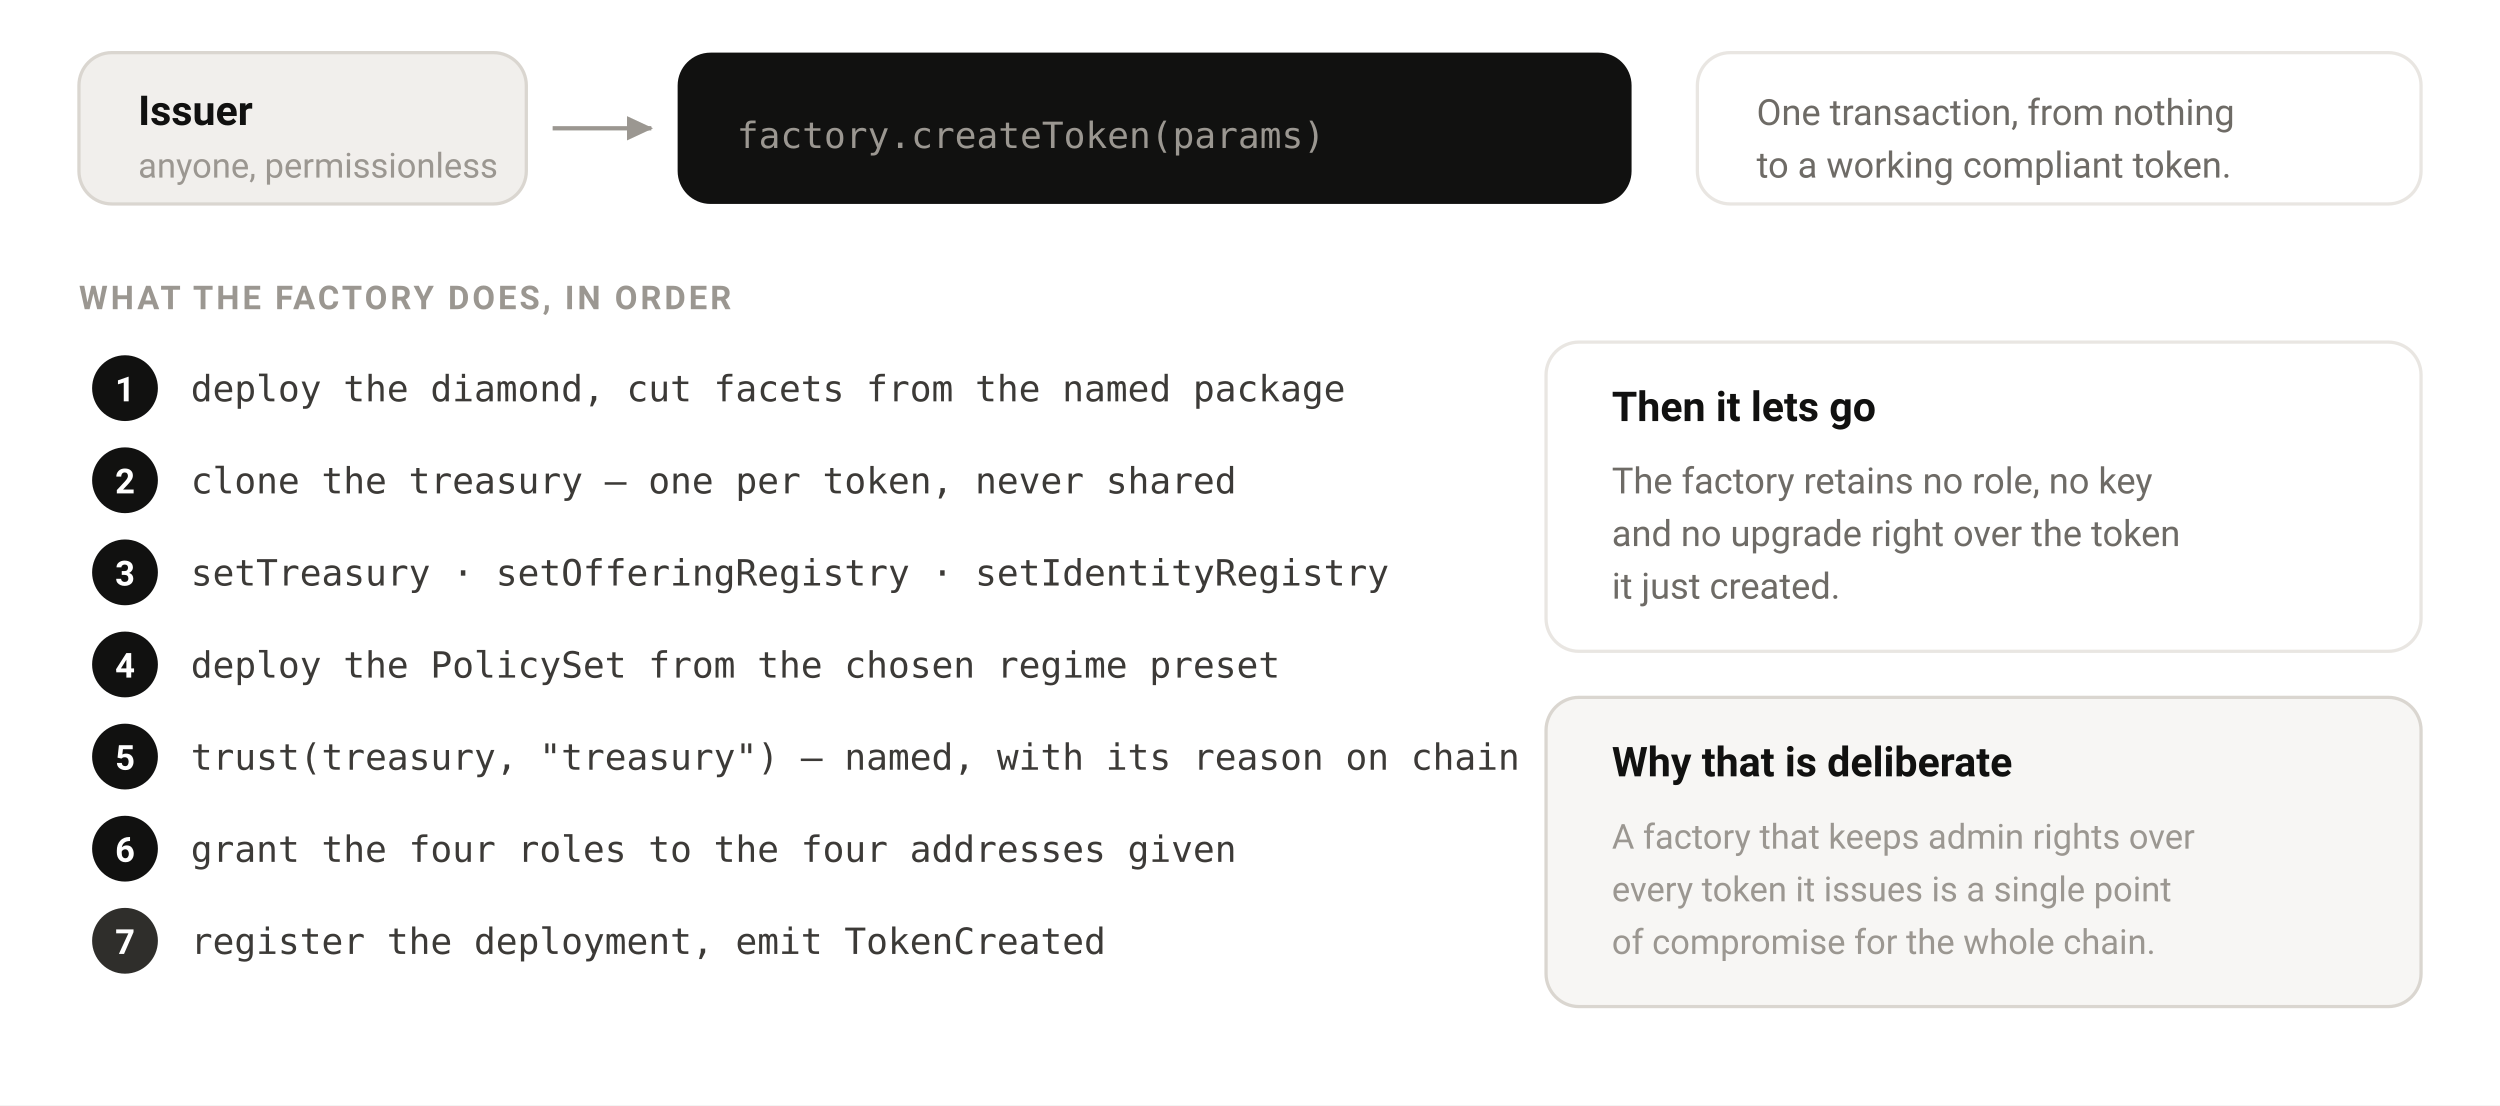
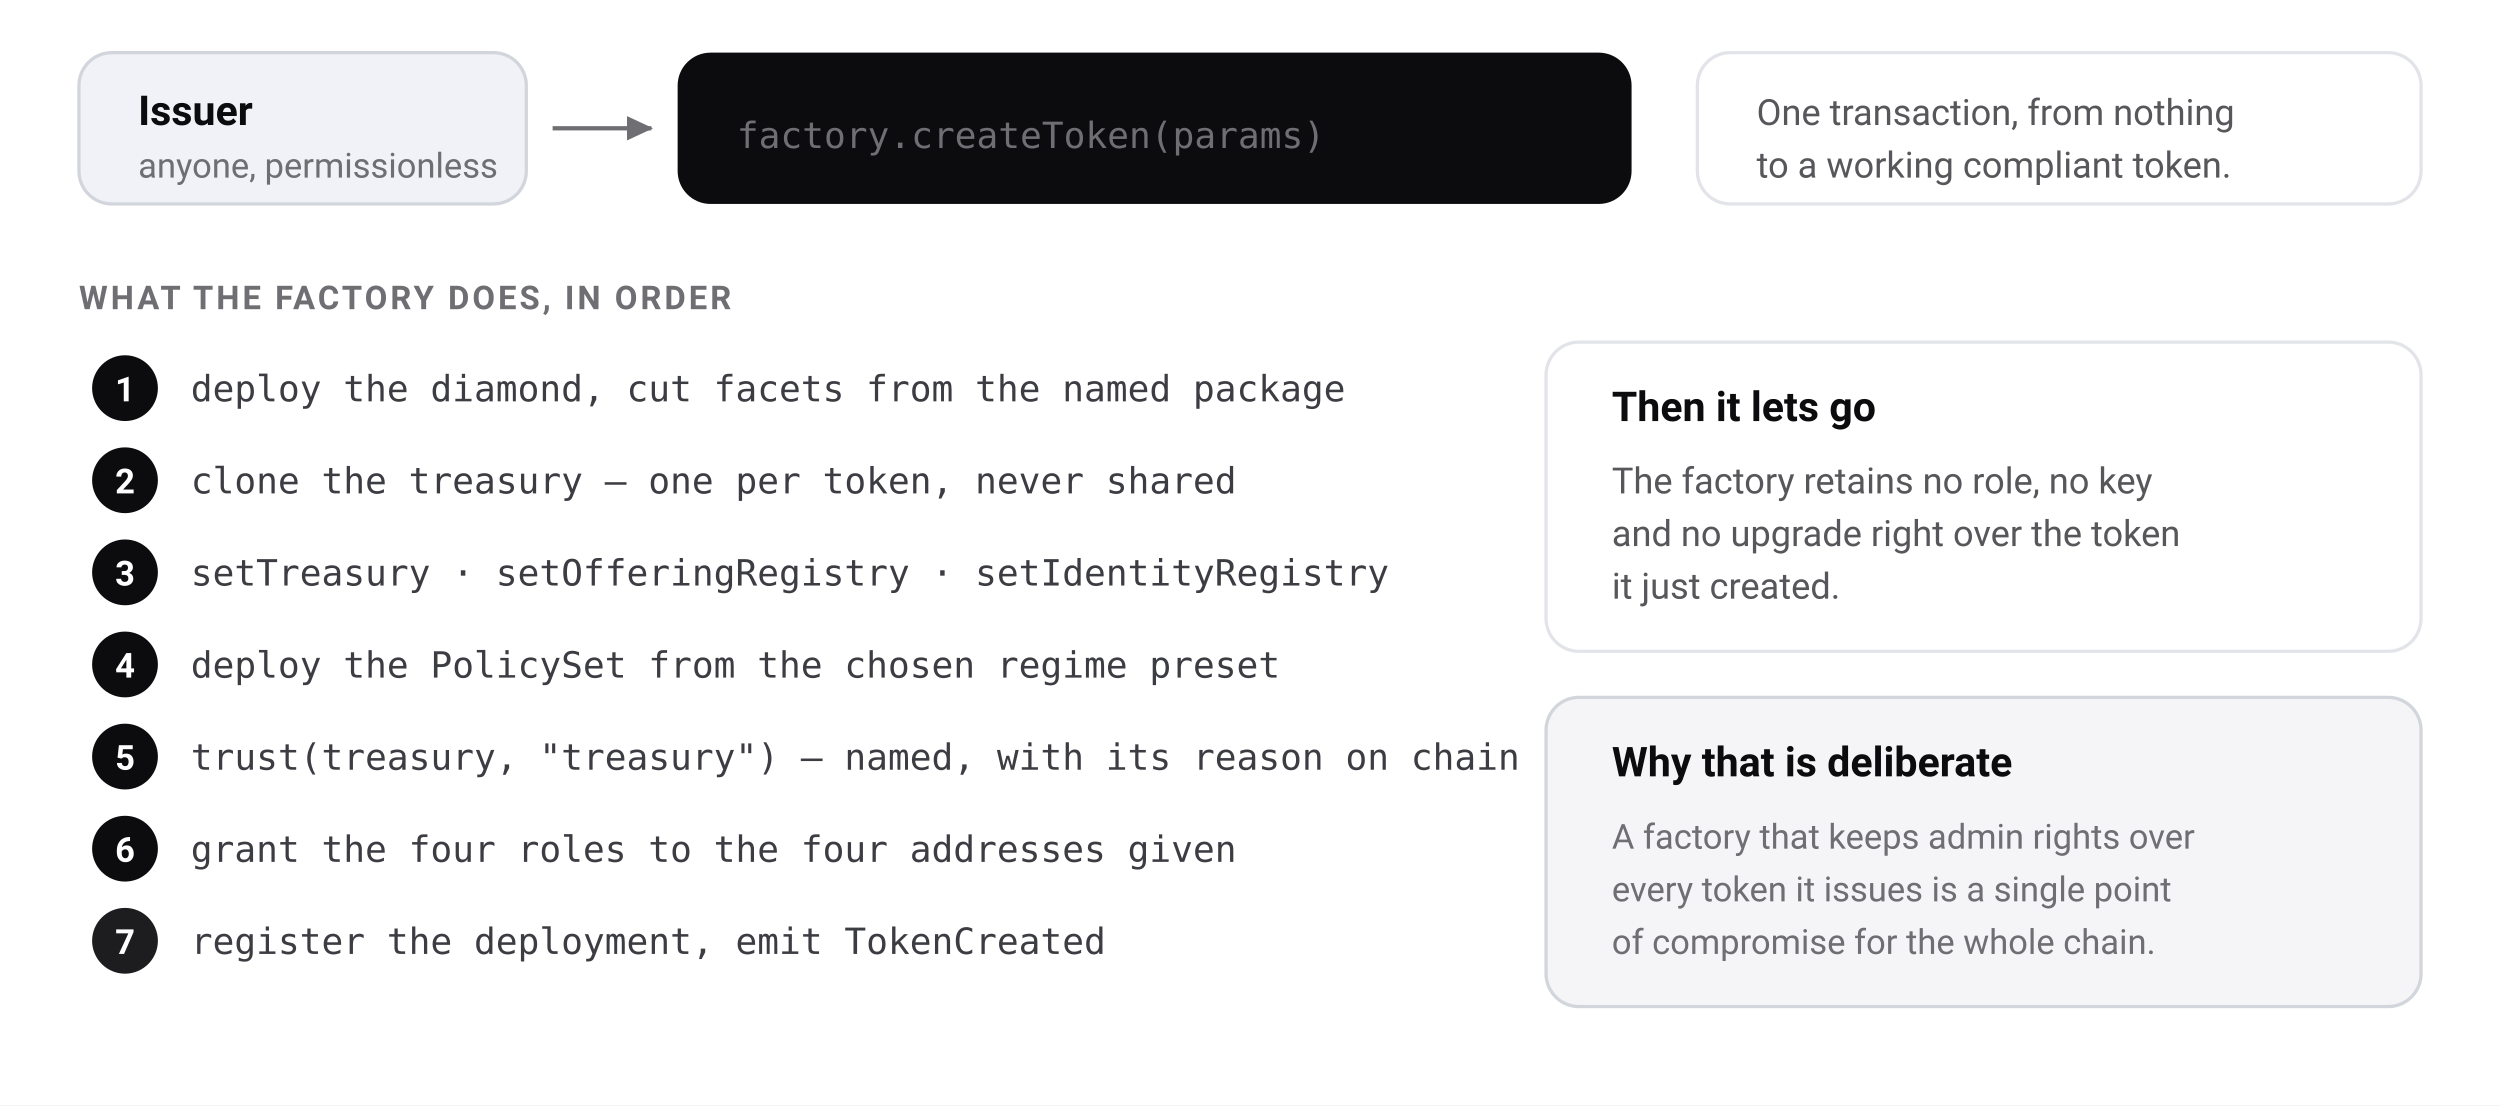
<svg xmlns="http://www.w3.org/2000/svg" viewBox="0 0 760 336" width="760" height="336" class="d-dep">
  <style>
- .d-dep text{font-family:-apple-system,BlinkMacSystemFont,"Segoe UI",Roboto,Helvetica,Arial,sans-serif;fill:#111110}
- .d-dep .lbl{font-size:10px;font-weight:700;letter-spacing:.09em;fill:#9B9791}
+ .d-dep text{font-family:-apple-system,BlinkMacSystemFont,"Segoe UI",Roboto,Helvetica,Arial,sans-serif;fill:#0C0C0F}
+ .d-dep .lbl{font-size:10px;font-weight:700;letter-spacing:.09em;fill:#6E6E73}
.d-dep .st{font-size:12.5px;font-weight:600}
- .d-dep .sm{font-size:11px;fill:#6E6B66}
- .d-dep .fa{font-size:10.5px;fill:#9B9791}
- .d-dep .mo{font-family:ui-monospace,SFMono-Regular,Menlo,monospace;font-size:11px;fill:#3C3A37}
- .d-dep .mos{font-family:ui-monospace,SFMono-Regular,Menlo,monospace;font-size:10px;fill:#6E6B66}
+ .d-dep .sm{font-size:11px;fill:#57575B}
+ .d-dep .fa{font-size:10.5px;fill:#6E6E73}
+ .d-dep .mo{font-family:ui-monospace,SFMono-Regular,Menlo,monospace;font-size:11px;fill:#3C3C43}
+ .d-dep .mos{font-family:ui-monospace,SFMono-Regular,Menlo,monospace;font-size:10px;fill:#57575B}
.d-dep .i-st{fill:#FFFFFF}
- .d-dep .i-sm{fill:#9B9791}
+ .d-dep .i-sm{fill:#6E6E73}
.d-dep .num{font-size:10.5px;font-weight:700;fill:#FFFFFF}
</style>
  <defs>
    <marker id="ea" viewBox="0 0 8 8" refX="7" refY="4" markerWidth="6.5" markerHeight="6.5" orient="auto">
-       <path d="M0 0.5 L7.5 4 L0 7.5 Z" fill="#9B9791" />
+       <path d="M0 0.5 L7.5 4 L0 7.5 Z" fill="#6E6E73" />
    </marker>
  </defs>
  <rect width="760" height="336" fill="#FFFFFF" />
-   <rect x="24" y="16" width="136" height="46" rx="10" fill="#F1EFEC" stroke="#DAD6D0" />
+   <rect x="24" y="16" width="136" height="46" rx="10" fill="#F0F2F8" stroke="#D2D5DB" />
  <text class="st" x="42" y="38">Issuer</text>
  <text class="fa" x="42" y="54">anyone, permissionless</text>
-   <path d="M168 39 L198 39" stroke="#9B9791" stroke-width="1.3" marker-end="url(#ea)" fill="none" />
-   <rect x="206" y="16" width="290" height="46" rx="10" fill="#111110" />
+   <path d="M168 39 L198 39" stroke="#6E6E73" stroke-width="1.3" marker-end="url(#ea)" fill="none" />
+   <rect x="206" y="16" width="290" height="46" rx="10" fill="#0C0C0F" />
  <text class="mo i-sm" x="224" y="45">factory.createToken(params)</text>
-   <rect x="516" y="16" width="220" height="46" rx="10" fill="#FFFFFF" stroke="#E9E6E2" />
+   <rect x="516" y="16" width="220" height="46" rx="10" fill="#FFFFFF" stroke="#E2E4E9" />
  <text class="sm" x="534" y="38">One transaction, from nothing</text>
  <text class="sm" x="534" y="54">to a working compliant token.</text>
  <text class="lbl" x="24" y="94">WHAT THE FACTORY DOES, IN ORDER</text>
-   <circle cx="38" cy="118" r="10" fill="#111110" />
+   <circle cx="38" cy="118" r="10" fill="#0C0C0F" />
  <text class="num" x="35" y="122">1</text>
  <text class="mo" x="58" y="122">deploy the diamond, cut facets from the named package</text>
-   <circle cx="38" cy="146" r="10" fill="#111110" />
+   <circle cx="38" cy="146" r="10" fill="#0C0C0F" />
  <text class="num" x="35" y="150">2</text>
  <text class="mo" x="58" y="150">clone the treasury — one per token, never shared</text>
-   <circle cx="38" cy="174" r="10" fill="#111110" />
+   <circle cx="38" cy="174" r="10" fill="#0C0C0F" />
  <text class="num" x="35" y="178">3</text>
  <text class="mo" x="58" y="178">setTreasury · setOfferingRegistry · setIdentityRegistry</text>
-   <circle cx="38" cy="202" r="10" fill="#111110" />
+   <circle cx="38" cy="202" r="10" fill="#0C0C0F" />
  <text class="num" x="35" y="206">4</text>
  <text class="mo" x="58" y="206">deploy the PolicySet from the chosen regime preset</text>
-   <circle cx="38" cy="230" r="10" fill="#111110" />
+   <circle cx="38" cy="230" r="10" fill="#0C0C0F" />
  <text class="num" x="35" y="234">5</text>
  <text class="mo" x="58" y="234">trust(treasury, "treasury") — named, with its reason on chain</text>
-   <circle cx="38" cy="258" r="10" fill="#111110" />
+   <circle cx="38" cy="258" r="10" fill="#0C0C0F" />
  <text class="num" x="35" y="262">6</text>
  <text class="mo" x="58" y="262">grant the four roles to the four addresses given</text>
-   <circle cx="38" cy="286" r="10" fill="#2F2E2B" />
+   <circle cx="38" cy="286" r="10" fill="#1D1D1F" />
  <text class="num" x="35" y="290">7</text>
  <text class="mo" x="58" y="290">register the deployment, emit TokenCreated</text>
-   <rect x="470" y="104" width="266" height="94" rx="10" fill="#FFFFFF" stroke="#E9E6E2" />
+   <rect x="470" y="104" width="266" height="94" rx="10" fill="#FFFFFF" stroke="#E2E4E9" />
  <text class="st" x="490" y="128">Then it lets go</text>
  <text class="sm" x="490" y="150">The factory retains no role, no key</text>
  <text class="sm" x="490" y="166">and no upgrade right over the token</text>
  <text class="sm" x="490" y="182">it just created.</text>
-   <rect x="470" y="212" width="266" height="94" rx="10" fill="#F7F6F4" stroke="#DAD6D0" />
+   <rect x="470" y="212" width="266" height="94" rx="10" fill="#F5F5F7" stroke="#D2D5DB" />
  <text class="st" x="490" y="236">Why that is deliberate</text>
  <text class="fa" x="490" y="258">A factory that keeps admin rights over</text>
  <text class="fa" x="490" y="274">every token it issues is a single point</text>
  <text class="fa" x="490" y="290">of compromise for the whole chain.</text>
</svg>
